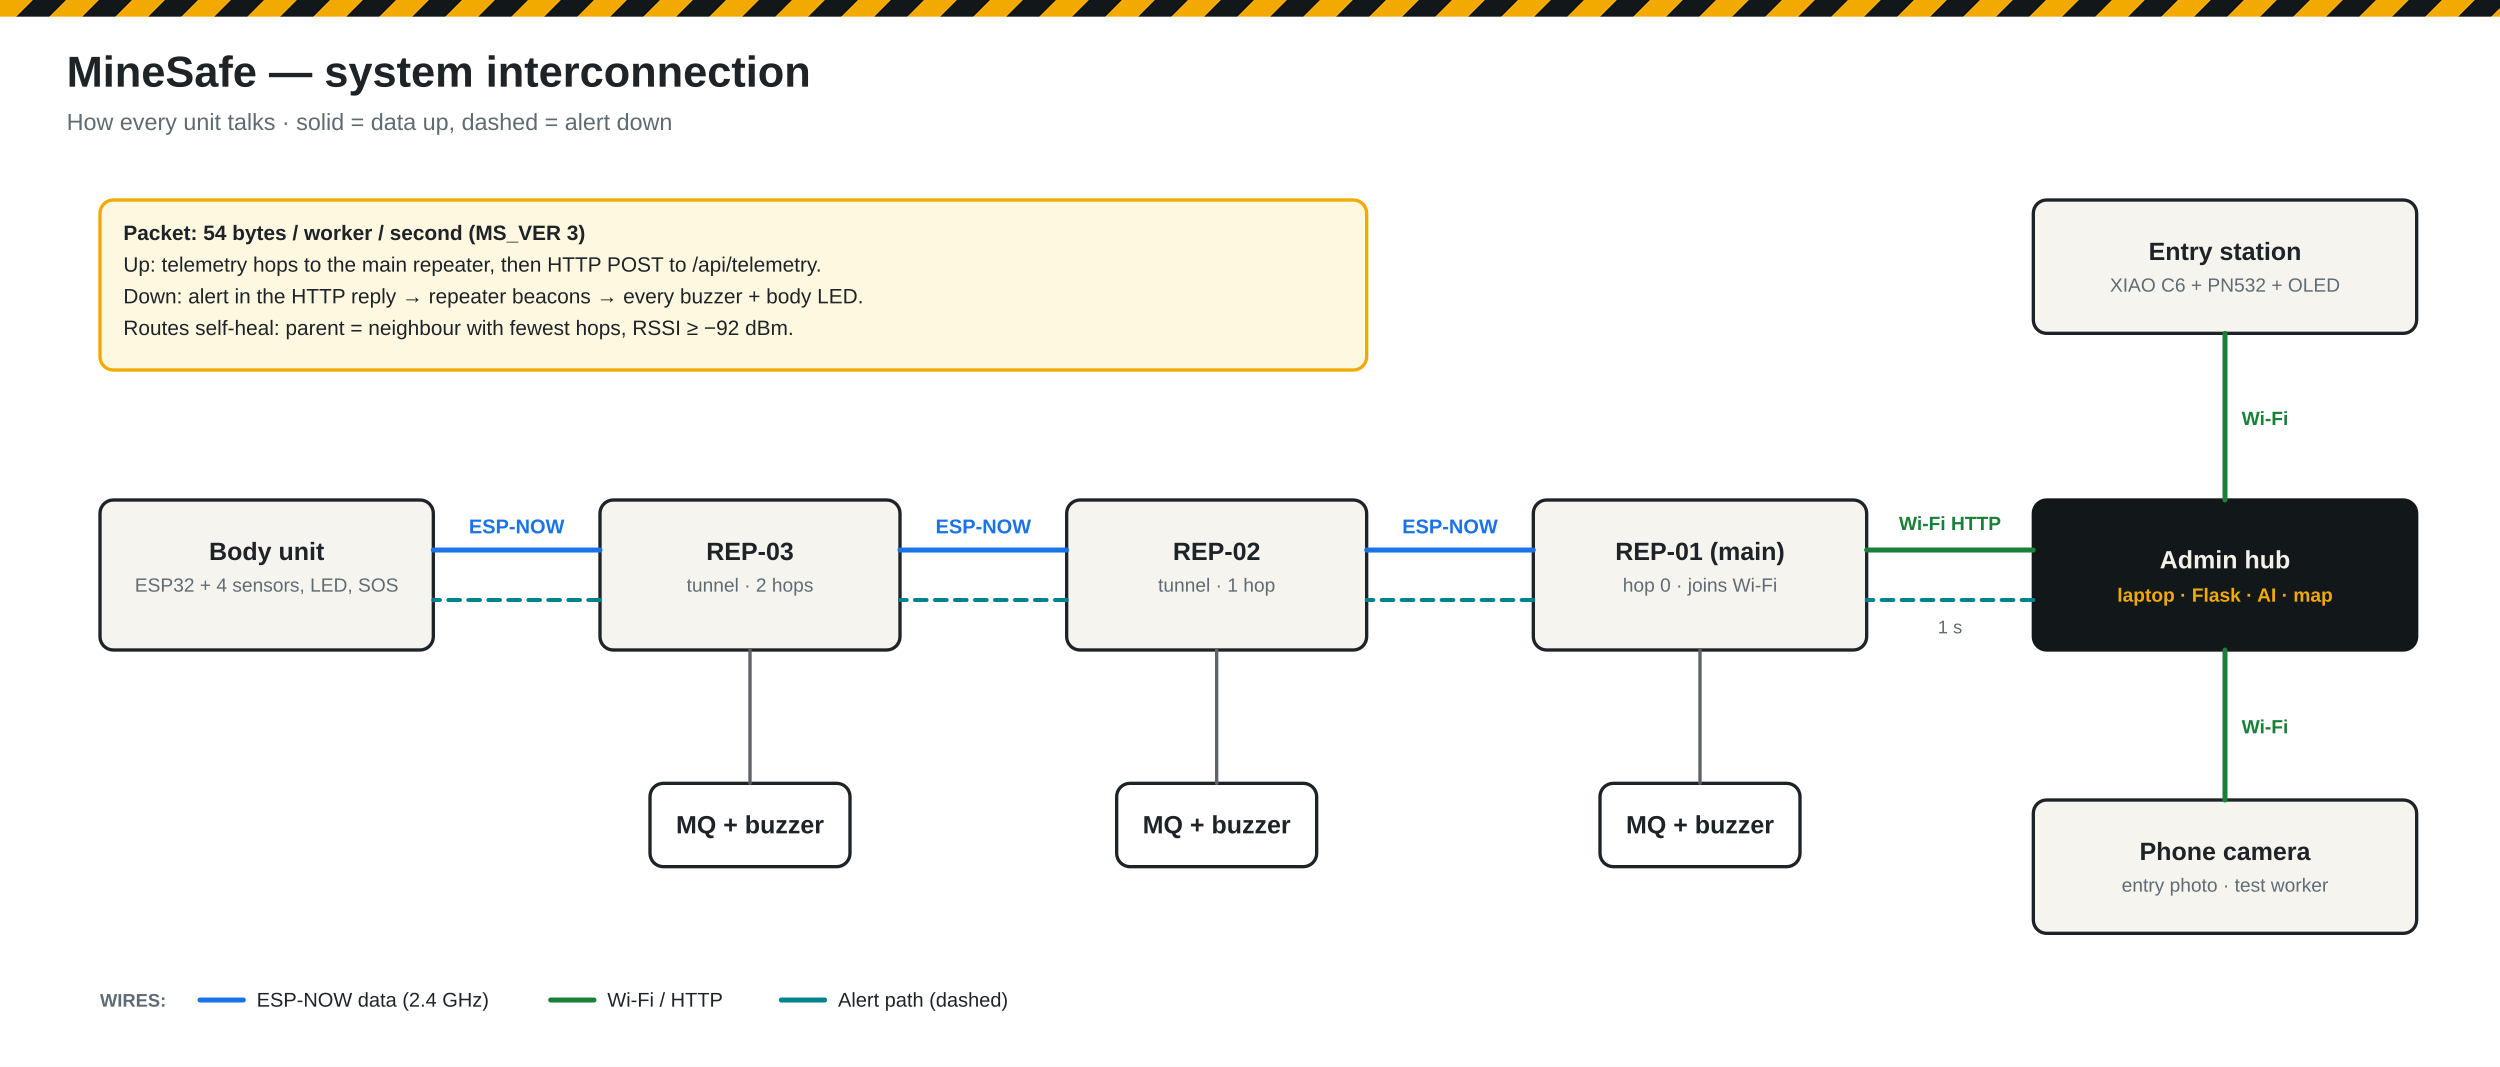
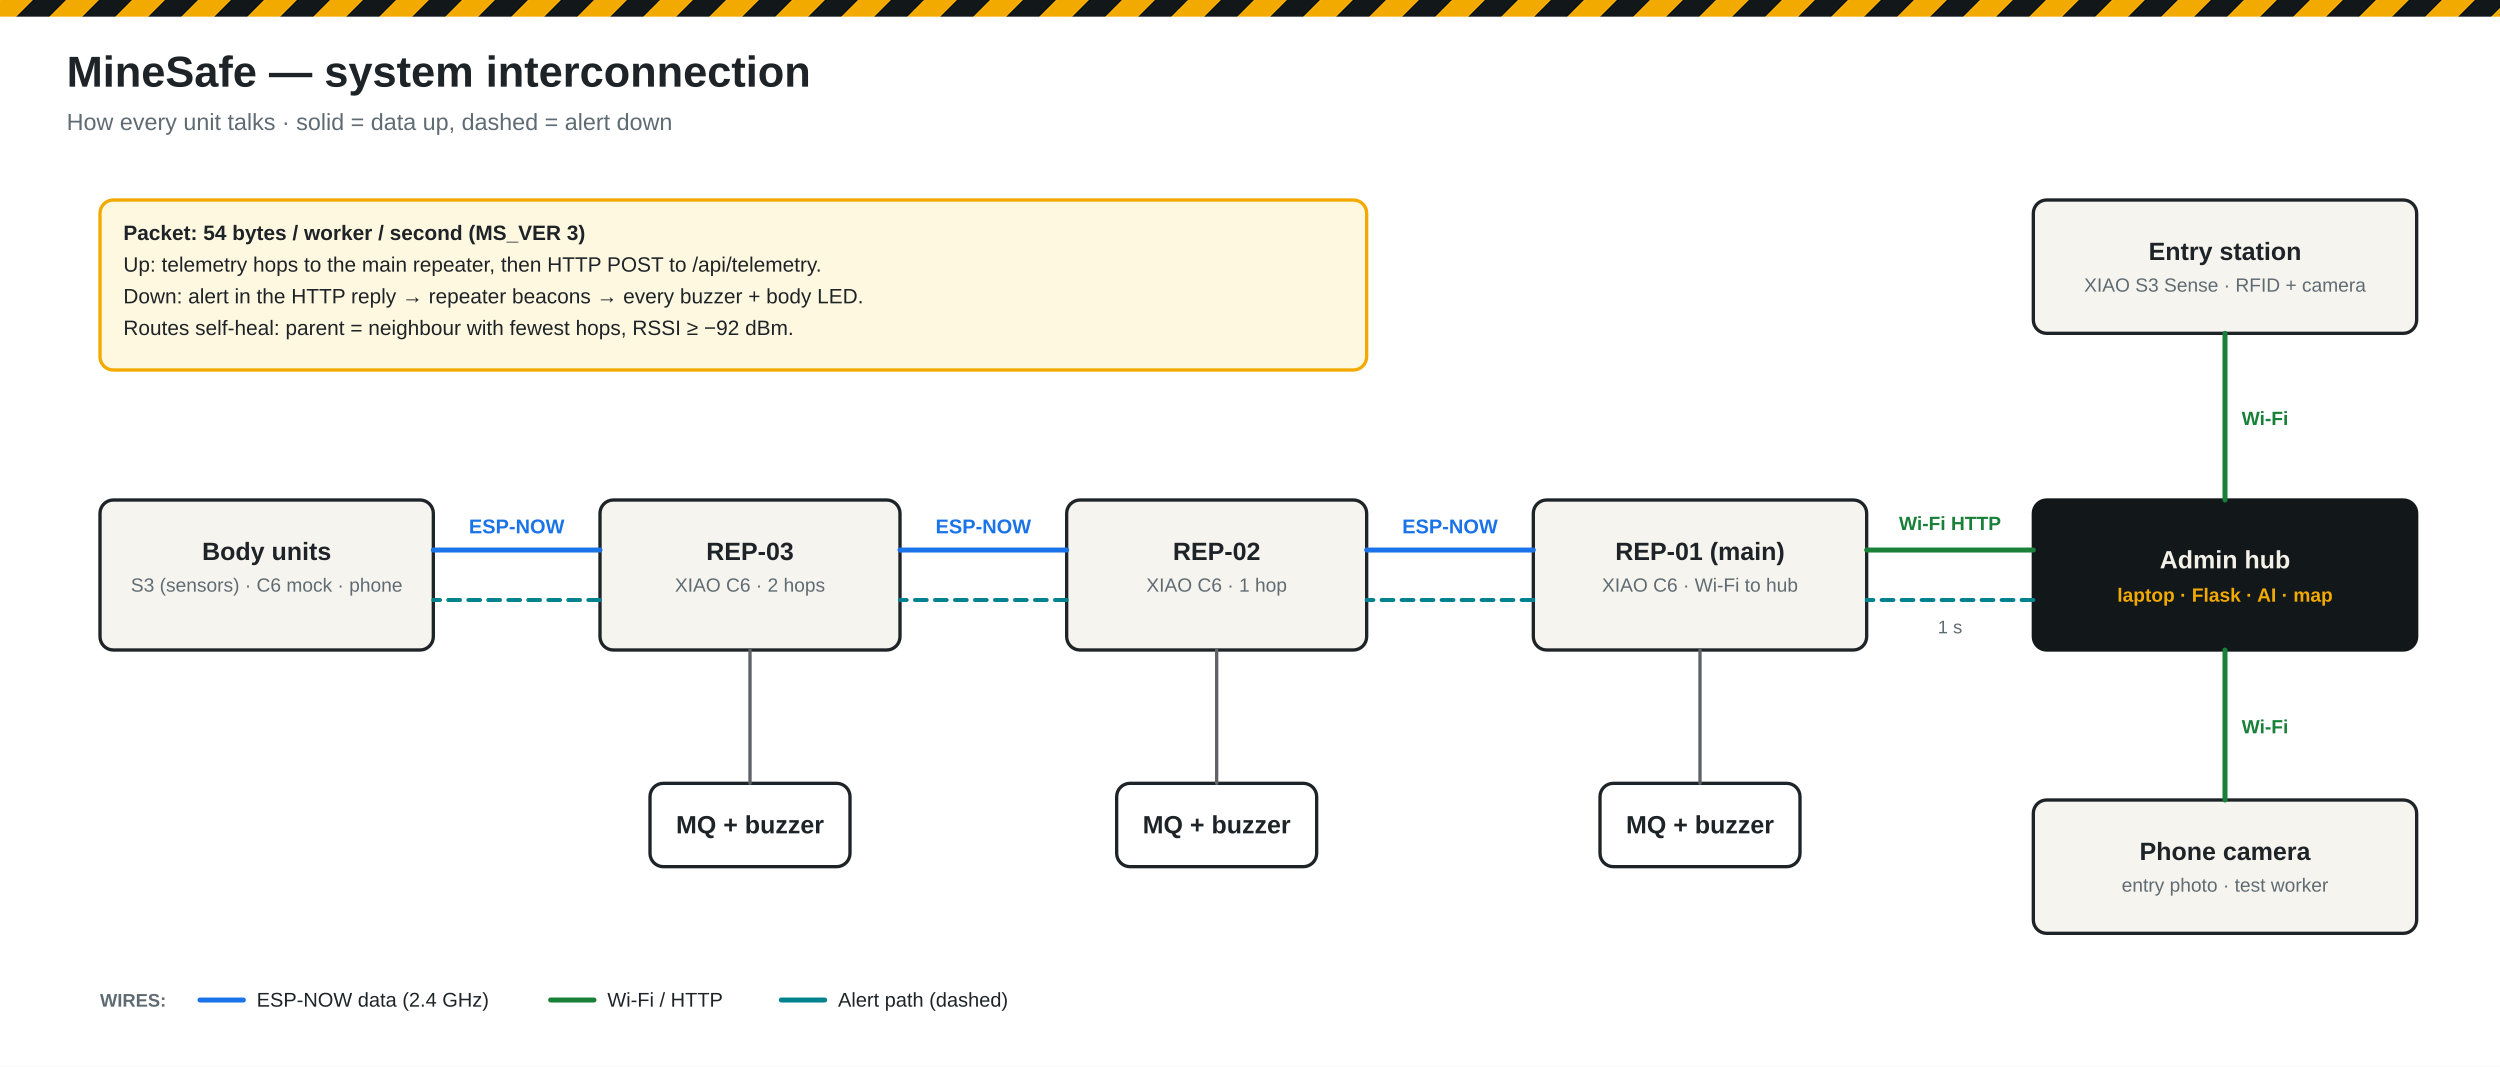
<svg xmlns="http://www.w3.org/2000/svg" width="1500" height="640" viewBox="0 0 1500 640">
  <defs>
    <pattern id="hz" width="28" height="28" patternUnits="userSpaceOnUse" patternTransform="rotate(45)">
      <rect width="14" height="28" fill="#F2A900" />
      <rect x="14" width="14" height="28" fill="#12171A" />
    </pattern>
  </defs>
  <rect width="1500" height="640" fill="#ffffff" />
  <rect x="0" y="0" width="1500" height="10" fill="url(#hz)" />
  <text x="40" y="52" font-family="Arial, Helvetica, sans-serif" font-size="26" fill="#1d2327" text-anchor="start" font-weight="700">MineSafe — system interconnection</text>
  <text x="40" y="78" font-family="Arial, Helvetica, sans-serif" font-size="14" fill="#5f6b72" text-anchor="start" font-weight="400">How every unit talks · solid = data up, dashed = alert down</text>
  <rect x="60" y="300" width="200" height="90" rx="8" fill="#f6f4ef" stroke="#1d2327" stroke-width="2" />
-   <text x="160.0" y="336" font-family="Arial, Helvetica, sans-serif" font-size="15" fill="#1d2327" text-anchor="middle" font-weight="700">Body unit</text>
-   <text x="160.0" y="355" font-family="Arial, Helvetica, sans-serif" font-size="11.5" fill="#5f6b72" text-anchor="middle" font-weight="400">ESP32 + 4 sensors, LED, SOS</text>
+   <text x="160.0" y="336" font-family="Arial, Helvetica, sans-serif" font-size="15" fill="#1d2327" text-anchor="middle" font-weight="700">Body units</text>
+   <text x="160.0" y="355" font-family="Arial, Helvetica, sans-serif" font-size="11.5" fill="#5f6b72" text-anchor="middle" font-weight="400">S3 (sensors) · C6 mock · phone</text>
  <rect x="360" y="300" width="180" height="90" rx="8" fill="#f6f4ef" stroke="#1d2327" stroke-width="2" />
  <text x="450.0" y="336" font-family="Arial, Helvetica, sans-serif" font-size="15" fill="#1d2327" text-anchor="middle" font-weight="700">REP-03</text>
-   <text x="450.0" y="355" font-family="Arial, Helvetica, sans-serif" font-size="11.5" fill="#5f6b72" text-anchor="middle" font-weight="400">tunnel · 2 hops</text>
+   <text x="450.0" y="355" font-family="Arial, Helvetica, sans-serif" font-size="11.5" fill="#5f6b72" text-anchor="middle" font-weight="400">XIAO C6 · 2 hops</text>
  <rect x="640" y="300" width="180" height="90" rx="8" fill="#f6f4ef" stroke="#1d2327" stroke-width="2" />
  <text x="730.0" y="336" font-family="Arial, Helvetica, sans-serif" font-size="15" fill="#1d2327" text-anchor="middle" font-weight="700">REP-02</text>
-   <text x="730.0" y="355" font-family="Arial, Helvetica, sans-serif" font-size="11.5" fill="#5f6b72" text-anchor="middle" font-weight="400">tunnel · 1 hop</text>
+   <text x="730.0" y="355" font-family="Arial, Helvetica, sans-serif" font-size="11.5" fill="#5f6b72" text-anchor="middle" font-weight="400">XIAO C6 · 1 hop</text>
  <rect x="920" y="300" width="200" height="90" rx="8" fill="#f6f4ef" stroke="#1d2327" stroke-width="2" />
  <text x="1020.0" y="336" font-family="Arial, Helvetica, sans-serif" font-size="15" fill="#1d2327" text-anchor="middle" font-weight="700">REP-01 (main)</text>
-   <text x="1020.0" y="355" font-family="Arial, Helvetica, sans-serif" font-size="11.5" fill="#5f6b72" text-anchor="middle" font-weight="400">hop 0 · joins Wi-Fi</text>
+   <text x="1020.0" y="355" font-family="Arial, Helvetica, sans-serif" font-size="11.5" fill="#5f6b72" text-anchor="middle" font-weight="400">XIAO C6 · Wi-Fi to hub</text>
  <rect x="1220" y="300" width="230" height="90" rx="8" fill="#12171A" stroke="#12171A" stroke-width="2" />
  <text x="1335.0" y="350.0" font-family="Arial, Helvetica, sans-serif" font-size="15" fill="#1d2327" text-anchor="middle" font-weight="700" />
  <text x="1335.0" y="341.0" font-family="Arial, Helvetica, sans-serif" font-size="15" fill="#F3F0E8" text-anchor="middle" font-weight="700">Admin hub</text>
  <text x="1335.0" y="361.0" font-family="Arial, Helvetica, sans-serif" font-size="11.5" fill="#F2A900" text-anchor="middle" font-weight="600">laptop · Flask · AI · map</text>
  <rect x="1220" y="120" width="230" height="80" rx="8" fill="#f6f4ef" stroke="#1d2327" stroke-width="2" />
  <text x="1335.0" y="156.0" font-family="Arial, Helvetica, sans-serif" font-size="15" fill="#1d2327" text-anchor="middle" font-weight="700">Entry station</text>
-   <text x="1335.0" y="175.0" font-family="Arial, Helvetica, sans-serif" font-size="11.5" fill="#5f6b72" text-anchor="middle" font-weight="400">XIAO C6 + PN532 + OLED</text>
+   <text x="1335.0" y="175.0" font-family="Arial, Helvetica, sans-serif" font-size="11.5" fill="#5f6b72" text-anchor="middle" font-weight="400">XIAO S3 Sense · RFID + camera</text>
  <rect x="1220" y="480" width="230" height="80" rx="8" fill="#f6f4ef" stroke="#1d2327" stroke-width="2" />
  <text x="1335.0" y="516.0" font-family="Arial, Helvetica, sans-serif" font-size="15" fill="#1d2327" text-anchor="middle" font-weight="700">Phone camera</text>
  <text x="1335.0" y="535.0" font-family="Arial, Helvetica, sans-serif" font-size="11.5" fill="#5f6b72" text-anchor="middle" font-weight="400">entry photo · test worker</text>
  <polyline points="260,330 360,330" fill="none" stroke="#1a73e8" stroke-width="3" stroke-linejoin="round" stroke-linecap="round" />
  <polyline points="360,360 260,360" fill="none" stroke="#00838f" stroke-width="2.4" stroke-linejoin="round" stroke-linecap="round" stroke-dasharray="7 5" />
  <text x="310.0" y="320" font-family="Arial, Helvetica, sans-serif" font-size="12" fill="#1a73e8" text-anchor="middle" font-weight="700">ESP-NOW</text>
  <polyline points="540,330 640,330" fill="none" stroke="#1a73e8" stroke-width="3" stroke-linejoin="round" stroke-linecap="round" />
  <polyline points="640,360 540,360" fill="none" stroke="#00838f" stroke-width="2.4" stroke-linejoin="round" stroke-linecap="round" stroke-dasharray="7 5" />
  <text x="590.0" y="320" font-family="Arial, Helvetica, sans-serif" font-size="12" fill="#1a73e8" text-anchor="middle" font-weight="700">ESP-NOW</text>
  <polyline points="820,330 920,330" fill="none" stroke="#1a73e8" stroke-width="3" stroke-linejoin="round" stroke-linecap="round" />
  <polyline points="920,360 820,360" fill="none" stroke="#00838f" stroke-width="2.4" stroke-linejoin="round" stroke-linecap="round" stroke-dasharray="7 5" />
  <text x="870.0" y="320" font-family="Arial, Helvetica, sans-serif" font-size="12" fill="#1a73e8" text-anchor="middle" font-weight="700">ESP-NOW</text>
  <polyline points="1120,330 1220,330" fill="none" stroke="#188038" stroke-width="3" stroke-linejoin="round" stroke-linecap="round" />
  <polyline points="1220,360 1120,360" fill="none" stroke="#00838f" stroke-width="2.4" stroke-linejoin="round" stroke-linecap="round" stroke-dasharray="7 5" />
  <text x="1170" y="318" font-family="Arial, Helvetica, sans-serif" font-size="11.5" fill="#188038" text-anchor="middle" font-weight="700">Wi-Fi HTTP</text>
  <text x="1170" y="380" font-family="Arial, Helvetica, sans-serif" font-size="11" fill="#5f6b72" text-anchor="middle" font-weight="400">1 s</text>
  <polyline points="1335,200 1335,300" fill="none" stroke="#188038" stroke-width="3" stroke-linejoin="round" stroke-linecap="round" />
  <text x="1345" y="255" font-family="Arial, Helvetica, sans-serif" font-size="11.5" fill="#188038" text-anchor="start" font-weight="700">Wi-Fi</text>
  <polyline points="1335,480 1335,390" fill="none" stroke="#188038" stroke-width="3" stroke-linejoin="round" stroke-linecap="round" />
  <text x="1345" y="440" font-family="Arial, Helvetica, sans-serif" font-size="11.5" fill="#188038" text-anchor="start" font-weight="700">Wi-Fi</text>
  <rect x="390" y="470" width="120" height="50" rx="8" fill="#fff" stroke="#1d2327" stroke-width="2" />
  <text x="450.0" y="500.0" font-family="Arial, Helvetica, sans-serif" font-size="15" fill="#1d2327" text-anchor="middle" font-weight="700">MQ + buzzer</text>
  <polyline points="450,390 450,470" fill="none" stroke="#5f6368" stroke-width="2" stroke-linejoin="round" stroke-linecap="round" />
  <rect x="670" y="470" width="120" height="50" rx="8" fill="#fff" stroke="#1d2327" stroke-width="2" />
  <text x="730.0" y="500.0" font-family="Arial, Helvetica, sans-serif" font-size="15" fill="#1d2327" text-anchor="middle" font-weight="700">MQ + buzzer</text>
  <polyline points="730,390 730,470" fill="none" stroke="#5f6368" stroke-width="2" stroke-linejoin="round" stroke-linecap="round" />
  <rect x="960" y="470" width="120" height="50" rx="8" fill="#fff" stroke="#1d2327" stroke-width="2" />
  <text x="1020.0" y="500.0" font-family="Arial, Helvetica, sans-serif" font-size="15" fill="#1d2327" text-anchor="middle" font-weight="700">MQ + buzzer</text>
  <polyline points="1020,390 1020,470" fill="none" stroke="#5f6368" stroke-width="2" stroke-linejoin="round" stroke-linecap="round" />
  <rect x="60" y="120" width="760" height="102" rx="8" fill="#fff8e1" stroke="#F2A900" stroke-width="2" />
  <text x="74" y="144" font-family="Arial, Helvetica, sans-serif" font-size="12.5" fill="#1d2327" text-anchor="start" font-weight="700">Packet: 54 bytes / worker / second (MS_VER 3)</text>
  <text x="74" y="163" font-family="Arial, Helvetica, sans-serif" font-size="12.5" fill="#1d2327" text-anchor="start" font-weight="400">Up: telemetry hops to the main repeater, then HTTP POST to /api/telemetry.</text>
  <text x="74" y="182" font-family="Arial, Helvetica, sans-serif" font-size="12.5" fill="#1d2327" text-anchor="start" font-weight="400">Down: alert in the HTTP reply → repeater beacons → every buzzer + body LED.</text>
  <text x="74" y="201" font-family="Arial, Helvetica, sans-serif" font-size="12.5" fill="#1d2327" text-anchor="start" font-weight="400">Routes self-heal: parent = neighbour with fewest hops, RSSI ≥ −92 dBm.</text>
  <text x="60" y="604" font-family="Arial, Helvetica, sans-serif" font-size="11" fill="#5f6b72" text-anchor="start" font-weight="700">WIRES:</text>
  <polyline points="120,600 146,600" fill="none" stroke="#1a73e8" stroke-width="3" stroke-linejoin="round" stroke-linecap="round" />
  <text x="154" y="604" font-family="Arial, Helvetica, sans-serif" font-size="12" fill="#1d2327" text-anchor="start" font-weight="400">ESP-NOW data (2.4 GHz)</text>
  <polyline points="330.4,600 356.4,600" fill="none" stroke="#188038" stroke-width="3" stroke-linejoin="round" stroke-linecap="round" />
  <text x="364.4" y="604" font-family="Arial, Helvetica, sans-serif" font-size="12" fill="#1d2327" text-anchor="start" font-weight="400">Wi-Fi / HTTP</text>
  <polyline points="468.8,600 494.8,600" fill="none" stroke="#00838f" stroke-width="3" stroke-linejoin="round" stroke-linecap="round" />
  <text x="502.8" y="604" font-family="Arial, Helvetica, sans-serif" font-size="12" fill="#1d2327" text-anchor="start" font-weight="400">Alert path (dashed)</text>
</svg>
